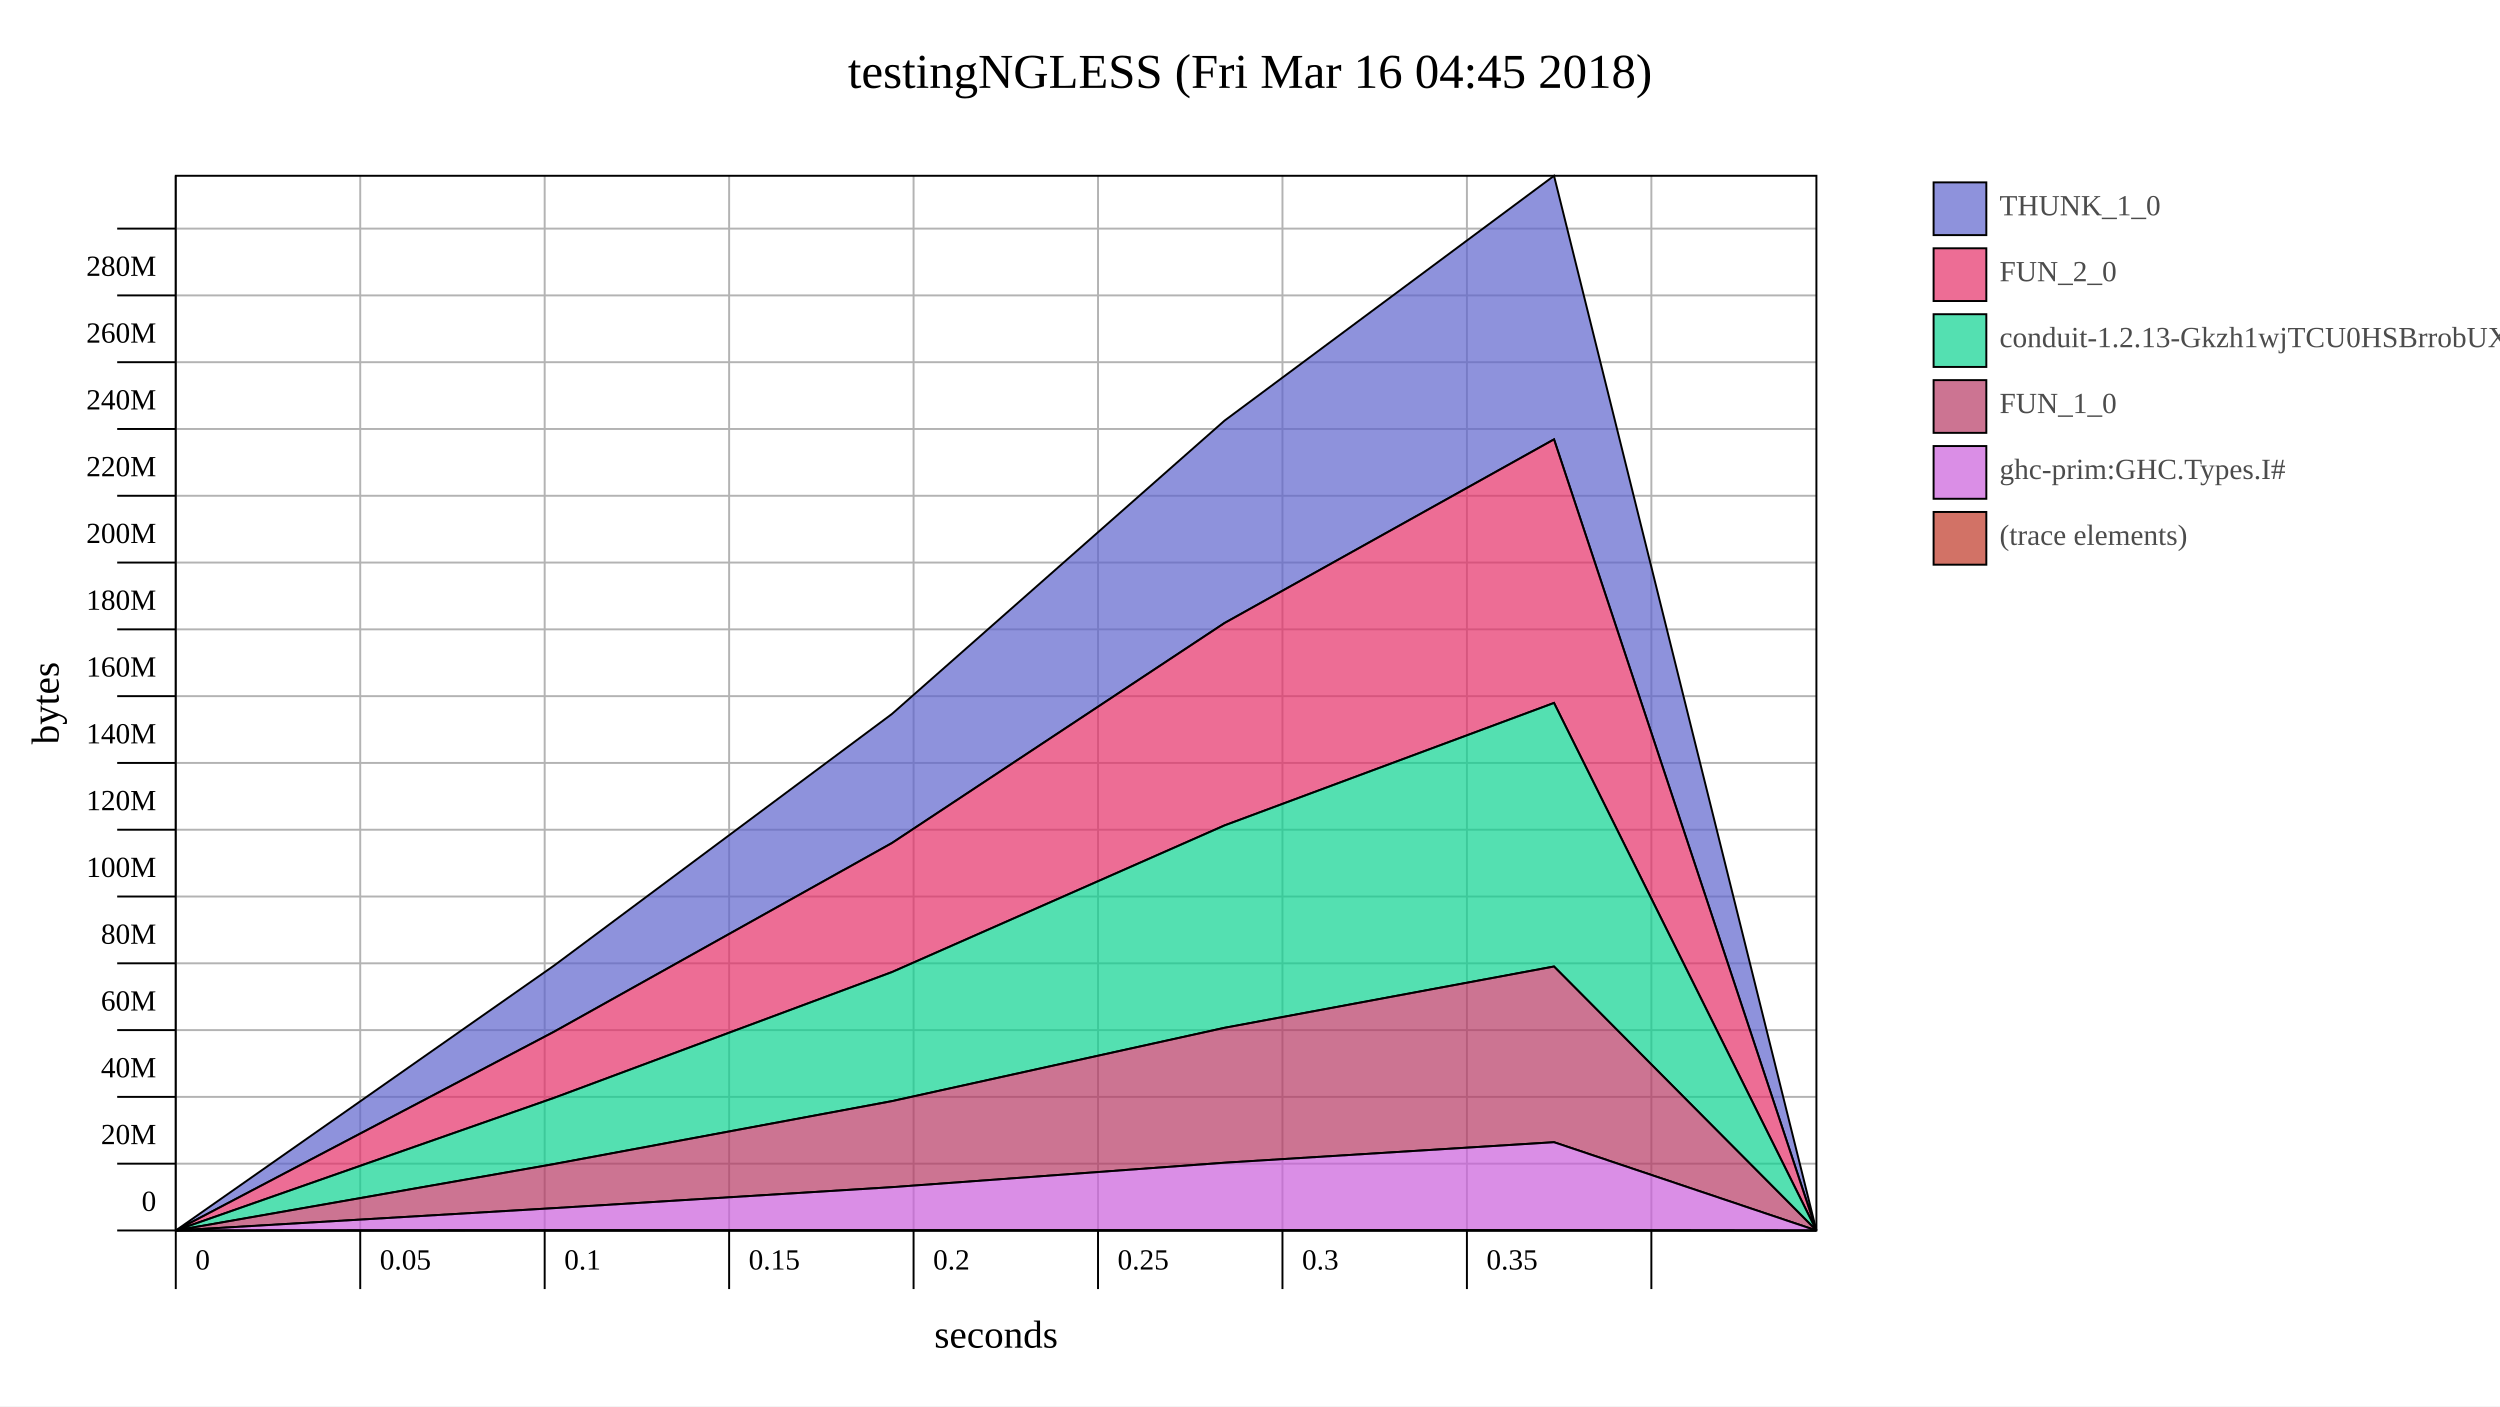
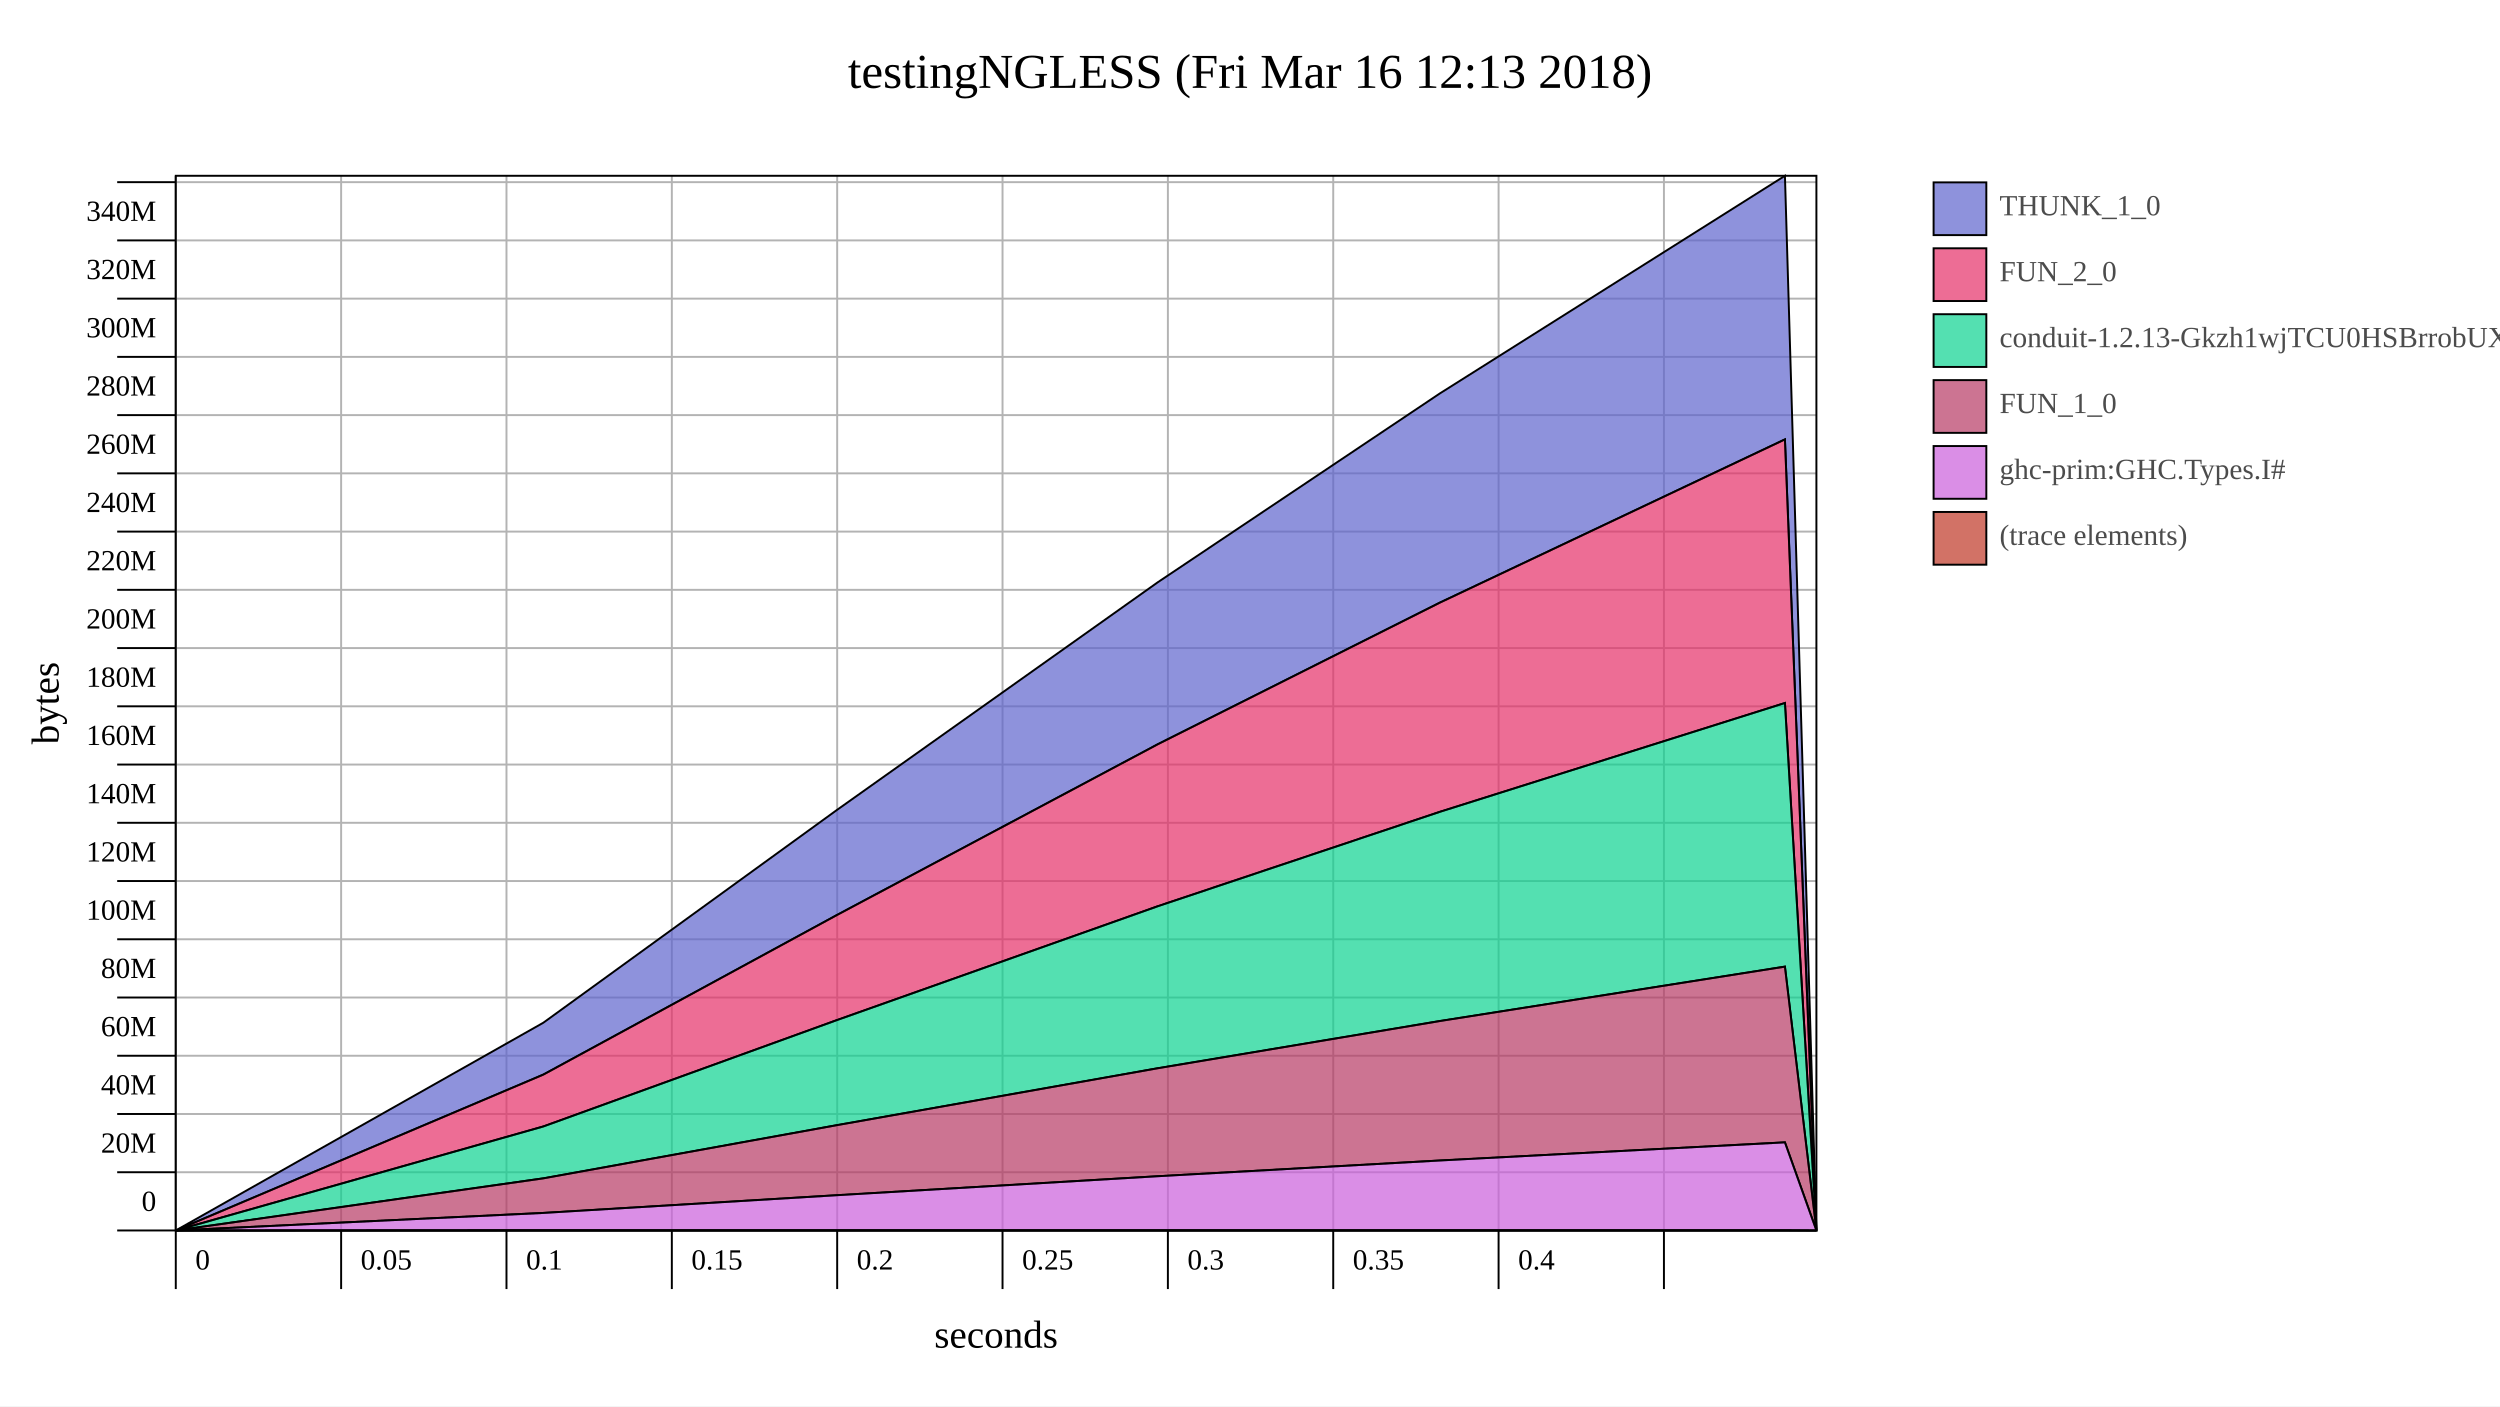
<svg xmlns="http://www.w3.org/2000/svg" version="1.0" width="1280.0" height="720.0">
  <defs>
</defs>
  <g fill="#ffffff">
    <rect x="0.0" y="0.0" width="1280.0" height="720.0" />
  </g>
  <g fill="#000000" stroke="#000000" stroke-width="1.0">
-     <text stroke="none" x="640.0" y="45.0" font-size="25.0" text-anchor="middle">testingNGLESS (Fri Mar 16 04:45 2018)</text>
+     <text stroke="none" x="640.0" y="45.0" font-size="25.0" text-anchor="middle">testingNGLESS (Fri Mar 16 12:13 2018)</text>
    <text stroke="none" transform="translate(30.0,360.0) rotate(-90.0)" font-size="20.0" text-anchor="middle">bytes</text>
    <text stroke="none" x="510.0" y="690.0" font-size="20.0" text-anchor="middle">seconds</text>
    <line x1="60.0" x2="930.0" y1="630.0" y2="630.0" />
    <text stroke="none" x="80.0" y="620.0" font-size="15.0" text-anchor="end">0</text>
-     <line x1="60.0" x2="930.0" y1="595.803" y2="595.803" />
-     <text stroke="none" x="80.0" y="585.803" font-size="15.0" text-anchor="end">20M</text>
-     <line x1="60.0" x2="930.0" y1="561.606" y2="561.606" />
-     <text stroke="none" x="80.0" y="551.606" font-size="15.0" text-anchor="end">40M</text>
-     <line x1="60.0" x2="930.0" y1="527.41" y2="527.41" />
-     <text stroke="none" x="80.0" y="517.41" font-size="15.0" text-anchor="end">60M</text>
-     <line x1="60.0" x2="930.0" y1="493.213" y2="493.213" />
-     <text stroke="none" x="80.0" y="483.213" font-size="15.0" text-anchor="end">80M</text>
-     <line x1="60.0" x2="930.0" y1="459.016" y2="459.016" />
-     <text stroke="none" x="80.0" y="449.016" font-size="15.0" text-anchor="end">100M</text>
-     <line x1="60.0" x2="930.0" y1="424.819" y2="424.819" />
-     <text stroke="none" x="80.0" y="414.819" font-size="15.0" text-anchor="end">120M</text>
-     <line x1="60.0" x2="930.0" y1="390.622" y2="390.622" />
-     <text stroke="none" x="80.0" y="380.622" font-size="15.0" text-anchor="end">140M</text>
-     <line x1="60.0" x2="930.0" y1="356.426" y2="356.426" />
-     <text stroke="none" x="80.0" y="346.426" font-size="15.0" text-anchor="end">160M</text>
-     <line x1="60.0" x2="930.0" y1="322.229" y2="322.229" />
-     <text stroke="none" x="80.0" y="312.229" font-size="15.0" text-anchor="end">180M</text>
-     <line x1="60.0" x2="930.0" y1="288.032" y2="288.032" />
-     <text stroke="none" x="80.0" y="278.032" font-size="15.0" text-anchor="end">200M</text>
-     <line x1="60.0" x2="930.0" y1="253.835" y2="253.835" />
-     <text stroke="none" x="80.0" y="243.835" font-size="15.0" text-anchor="end">220M</text>
-     <line x1="60.0" x2="930.0" y1="219.638" y2="219.638" />
-     <text stroke="none" x="80.0" y="209.638" font-size="15.0" text-anchor="end">240M</text>
-     <line x1="60.0" x2="930.0" y1="185.442" y2="185.442" />
-     <text stroke="none" x="80.0" y="175.442" font-size="15.0" text-anchor="end">260M</text>
-     <line x1="60.0" x2="930.0" y1="151.245" y2="151.245" />
-     <text stroke="none" x="80.0" y="141.245" font-size="15.0" text-anchor="end">280M</text>
-     <line x1="60.0" x2="930.0" y1="117.048" y2="117.048" />
+     <line x1="60.0" x2="930.0" y1="600.181" y2="600.181" />
+     <text stroke="none" x="80.0" y="590.181" font-size="15.0" text-anchor="end">20M</text>
+     <line x1="60.0" x2="930.0" y1="570.363" y2="570.363" />
+     <text stroke="none" x="80.0" y="560.363" font-size="15.0" text-anchor="end">40M</text>
+     <line x1="60.0" x2="930.0" y1="540.544" y2="540.544" />
+     <text stroke="none" x="80.0" y="530.544" font-size="15.0" text-anchor="end">60M</text>
+     <line x1="60.0" x2="930.0" y1="510.726" y2="510.726" />
+     <text stroke="none" x="80.0" y="500.726" font-size="15.0" text-anchor="end">80M</text>
+     <line x1="60.0" x2="930.0" y1="480.907" y2="480.907" />
+     <text stroke="none" x="80.0" y="470.907" font-size="15.0" text-anchor="end">100M</text>
+     <line x1="60.0" x2="930.0" y1="451.089" y2="451.089" />
+     <text stroke="none" x="80.0" y="441.089" font-size="15.0" text-anchor="end">120M</text>
+     <line x1="60.0" x2="930.0" y1="421.27" y2="421.27" />
+     <text stroke="none" x="80.0" y="411.27" font-size="15.0" text-anchor="end">140M</text>
+     <line x1="60.0" x2="930.0" y1="391.452" y2="391.452" />
+     <text stroke="none" x="80.0" y="381.452" font-size="15.0" text-anchor="end">160M</text>
+     <line x1="60.0" x2="930.0" y1="361.633" y2="361.633" />
+     <text stroke="none" x="80.0" y="351.633" font-size="15.0" text-anchor="end">180M</text>
+     <line x1="60.0" x2="930.0" y1="331.814" y2="331.814" />
+     <text stroke="none" x="80.0" y="321.814" font-size="15.0" text-anchor="end">200M</text>
+     <line x1="60.0" x2="930.0" y1="301.996" y2="301.996" />
+     <text stroke="none" x="80.0" y="291.996" font-size="15.0" text-anchor="end">220M</text>
+     <line x1="60.0" x2="930.0" y1="272.177" y2="272.177" />
+     <text stroke="none" x="80.0" y="262.177" font-size="15.0" text-anchor="end">240M</text>
+     <line x1="60.0" x2="930.0" y1="242.359" y2="242.359" />
+     <text stroke="none" x="80.0" y="232.359" font-size="15.0" text-anchor="end">260M</text>
+     <line x1="60.0" x2="930.0" y1="212.54" y2="212.54" />
+     <text stroke="none" x="80.0" y="202.54" font-size="15.0" text-anchor="end">280M</text>
+     <line x1="60.0" x2="930.0" y1="182.722" y2="182.722" />
+     <text stroke="none" x="80.0" y="172.722" font-size="15.0" text-anchor="end">300M</text>
+     <line x1="60.0" x2="930.0" y1="152.903" y2="152.903" />
+     <text stroke="none" x="80.0" y="142.903" font-size="15.0" text-anchor="end">320M</text>
+     <line x1="60.0" x2="930.0" y1="123.084" y2="123.084" />
+     <text stroke="none" x="80.0" y="113.084" font-size="15.0" text-anchor="end">340M</text>
+     <line x1="60.0" x2="930.0" y1="93.266" y2="93.266" />
    <line x1="90.0" x2="90.0" y1="660.0" y2="90.0" />
    <text stroke="none" x="100.0" y="650.0" font-size="15.0" text-anchor="start">0</text>
-     <line x1="184.437" x2="184.437" y1="660.0" y2="90.0" />
-     <text stroke="none" x="194.437" y="650.0" font-size="15.0" text-anchor="start">0.05</text>
-     <line x1="278.874" x2="278.874" y1="660.0" y2="90.0" />
-     <text stroke="none" x="288.874" y="650.0" font-size="15.0" text-anchor="start">0.1</text>
-     <line x1="373.311" x2="373.311" y1="660.0" y2="90.0" />
-     <text stroke="none" x="383.311" y="650.0" font-size="15.0" text-anchor="start">0.15</text>
-     <line x1="467.748" x2="467.748" y1="660.0" y2="90.0" />
-     <text stroke="none" x="477.748" y="650.0" font-size="15.0" text-anchor="start">0.2</text>
-     <line x1="562.185" x2="562.185" y1="660.0" y2="90.0" />
-     <text stroke="none" x="572.185" y="650.0" font-size="15.0" text-anchor="start">0.25</text>
-     <line x1="656.622" x2="656.622" y1="660.0" y2="90.0" />
-     <text stroke="none" x="666.622" y="650.0" font-size="15.0" text-anchor="start">0.3</text>
-     <line x1="751.059" x2="751.059" y1="660.0" y2="90.0" />
-     <text stroke="none" x="761.059" y="650.0" font-size="15.0" text-anchor="start">0.35</text>
-     <line x1="845.496" x2="845.496" y1="660.0" y2="90.0" />
+     <line x1="174.659" x2="174.659" y1="660.0" y2="90.0" />
+     <text stroke="none" x="184.659" y="650.0" font-size="15.0" text-anchor="start">0.05</text>
+     <line x1="259.319" x2="259.319" y1="660.0" y2="90.0" />
+     <text stroke="none" x="269.319" y="650.0" font-size="15.0" text-anchor="start">0.1</text>
+     <line x1="343.978" x2="343.978" y1="660.0" y2="90.0" />
+     <text stroke="none" x="353.978" y="650.0" font-size="15.0" text-anchor="start">0.15</text>
+     <line x1="428.637" x2="428.637" y1="660.0" y2="90.0" />
+     <text stroke="none" x="438.637" y="650.0" font-size="15.0" text-anchor="start">0.2</text>
+     <line x1="513.297" x2="513.297" y1="660.0" y2="90.0" />
+     <text stroke="none" x="523.297" y="650.0" font-size="15.0" text-anchor="start">0.25</text>
+     <line x1="597.956" x2="597.956" y1="660.0" y2="90.0" />
+     <text stroke="none" x="607.956" y="650.0" font-size="15.0" text-anchor="start">0.3</text>
+     <line x1="682.615" x2="682.615" y1="660.0" y2="90.0" />
+     <text stroke="none" x="692.615" y="650.0" font-size="15.0" text-anchor="start">0.35</text>
+     <line x1="767.275" x2="767.275" y1="660.0" y2="90.0" />
+     <text stroke="none" x="777.275" y="650.0" font-size="15.0" text-anchor="start">0.4</text>
+     <line x1="851.934" x2="851.934" y1="660.0" y2="90.0" />
    <g fill-opacity="0.7">
      <g fill="#ffffff">
        <rect x="90.0" y="90.0" width="840.0" height="540.0" />
      </g>
      <g fill="#5e65cd">
-         <path d="M 90.0,630.0 L 283.76,528.194 L 456.657,431.631 L 626.971,318.979 L 795.662,224.949 L 930.0,630.0 L 930.0,630.0 L 795.662,90.0 L 626.971,215.353 L 456.657,365.555 L 283.76,494.306 L 90.0,630.0 L 90.0,630.0 Z" />
+         <path d="M 90.0,630.0 L 278.193,550.188 L 428.527,468.481 L 592.798,381.049 L 737.261,308.523 L 913.883,224.969 L 930.0,630.0 L 930.0,630.0 L 913.883,90.0 L 737.261,201.405 L 592.798,298.107 L 428.527,414.682 L 278.193,523.626 L 90.0,630.0 L 90.0,630.0 Z" />
      </g>
      <g fill="#e63068">
-         <path d="M 90.0,630.0 L 283.76,562.082 L 456.657,497.707 L 626.971,422.606 L 795.662,359.897 L 930.0,630.0 L 930.0,630.0 L 795.662,224.949 L 626.971,318.979 L 456.657,431.631 L 283.76,528.194 L 90.0,630.0 L 90.0,630.0 Z" />
+         <path d="M 90.0,630.0 L 278.193,576.751 L 428.527,522.279 L 592.798,463.992 L 737.261,415.641 L 913.883,359.938 L 930.0,630.0 L 930.0,630.0 L 913.883,224.969 L 737.261,308.523 L 592.798,381.049 L 428.527,468.481 L 278.193,550.188 L 90.0,630.0 L 90.0,630.0 Z" />
      </g>
      <g fill="#0cd390">
-         <path d="M 90.0,630.0 L 283.76,595.97 L 456.657,563.782 L 626.971,526.231 L 795.662,494.846 L 930.0,630.0 L 930.0,630.0 L 795.662,359.897 L 626.971,422.606 L 456.657,497.707 L 283.76,562.082 L 90.0,630.0 L 90.0,630.0 Z" />
+         <path d="M 90.0,630.0 L 278.193,603.313 L 428.527,576.077 L 592.798,546.934 L 737.261,522.758 L 913.883,494.907 L 930.0,630.0 L 930.0,630.0 L 913.883,359.938 L 737.261,415.641 L 592.798,463.992 L 428.527,522.279 L 278.193,576.751 L 90.0,630.0 L 90.0,630.0 Z" />
      </g>
      <g fill="#b73964">
-         <path d="M 90.0,630.0 L 283.76,618.562 L 456.657,607.833 L 626.971,595.316 L 795.662,584.812 L 930.0,630.0 L 930.0,630.0 L 795.662,494.846 L 626.971,526.231 L 456.657,563.782 L 283.76,595.97 L 90.0,630.0 L 90.0,630.0 Z" />
+         <path d="M 90.0,630.0 L 278.193,621.022 L 428.527,611.943 L 592.798,602.229 L 737.261,594.17 L 913.883,584.886 L 930.0,630.0 L 930.0,630.0 L 913.883,494.907 L 737.261,522.758 L 592.798,546.934 L 428.527,576.077 L 278.193,603.313 L 90.0,630.0 L 90.0,630.0 Z" />
      </g>
      <g fill="#cb5edc">
-         <path d="M 90.0,630.0 L 283.76,629.858 L 456.657,629.857 L 626.971,629.857 L 795.662,629.794 L 930.0,630.0 L 930.0,630.0 L 795.662,584.812 L 626.971,595.316 L 456.657,607.833 L 283.76,618.562 L 90.0,630.0 L 90.0,630.0 Z" />
+         <path d="M 90.0,630.0 L 278.193,629.876 L 428.527,629.876 L 592.798,629.876 L 737.261,629.876 L 913.883,629.876 L 930.0,630.0 L 930.0,630.0 L 913.883,584.886 L 737.261,594.17 L 592.798,602.229 L 428.527,611.943 L 278.193,621.022 L 90.0,630.0 L 90.0,630.0 Z" />
      </g>
      <g fill="#bf3725">
-         <path d="M 90.0,630.0 L 283.76,630.0 L 456.657,630.0 L 626.971,630.0 L 795.662,630.0 L 930.0,630.0 L 930.0,630.0 L 795.662,629.794 L 626.971,629.857 L 456.657,629.857 L 283.76,629.858 L 90.0,630.0 L 90.0,630.0 Z" />
+         <path d="M 90.0,630.0 L 278.193,630.0 L 428.527,630.0 L 592.798,630.0 L 737.261,630.0 L 913.883,630.0 L 930.0,630.0 L 930.0,630.0 L 913.883,629.876 L 737.261,629.876 L 592.798,629.876 L 428.527,629.876 L 278.193,629.876 L 90.0,630.0 L 90.0,630.0 Z" />
      </g>
      <g fill="#5e65cd">
        <rect x="990.0" y="93.375" width="27.0" height="27.0" />
      </g>
      <text stroke="none" x="1023.75" y="110.25" font-size="15.0" text-anchor="start">THUNK_1_0</text>
      <g fill="#e63068">
        <rect x="990.0" y="127.125" width="27.0" height="27.0" />
      </g>
      <text stroke="none" x="1023.75" y="144.0" font-size="15.0" text-anchor="start">FUN_2_0</text>
      <g fill="#0cd390">
        <rect x="990.0" y="160.875" width="27.0" height="27.0" />
      </g>
      <text stroke="none" x="1023.75" y="177.75" font-size="15.0" text-anchor="start">conduit-1.2.13-Gkzh1wjTCU0HSBrrobUX8c:Data.Conduit.Internal.Pipe.NeedInput</text>
      <g fill="#b73964">
        <rect x="990.0" y="194.625" width="27.0" height="27.0" />
      </g>
      <text stroke="none" x="1023.75" y="211.5" font-size="15.0" text-anchor="start">FUN_1_0</text>
      <g fill="#cb5edc">
        <rect x="990.0" y="228.375" width="27.0" height="27.0" />
      </g>
      <text stroke="none" x="1023.75" y="245.25" font-size="15.0" text-anchor="start">ghc-prim:GHC.Types.I#</text>
      <g fill="#bf3725">
        <rect x="990.0" y="262.125" width="27.0" height="27.0" />
      </g>
      <text stroke="none" x="1023.75" y="279.0" font-size="15.0" text-anchor="start">(trace elements)</text>
    </g>
  </g>
</svg>
